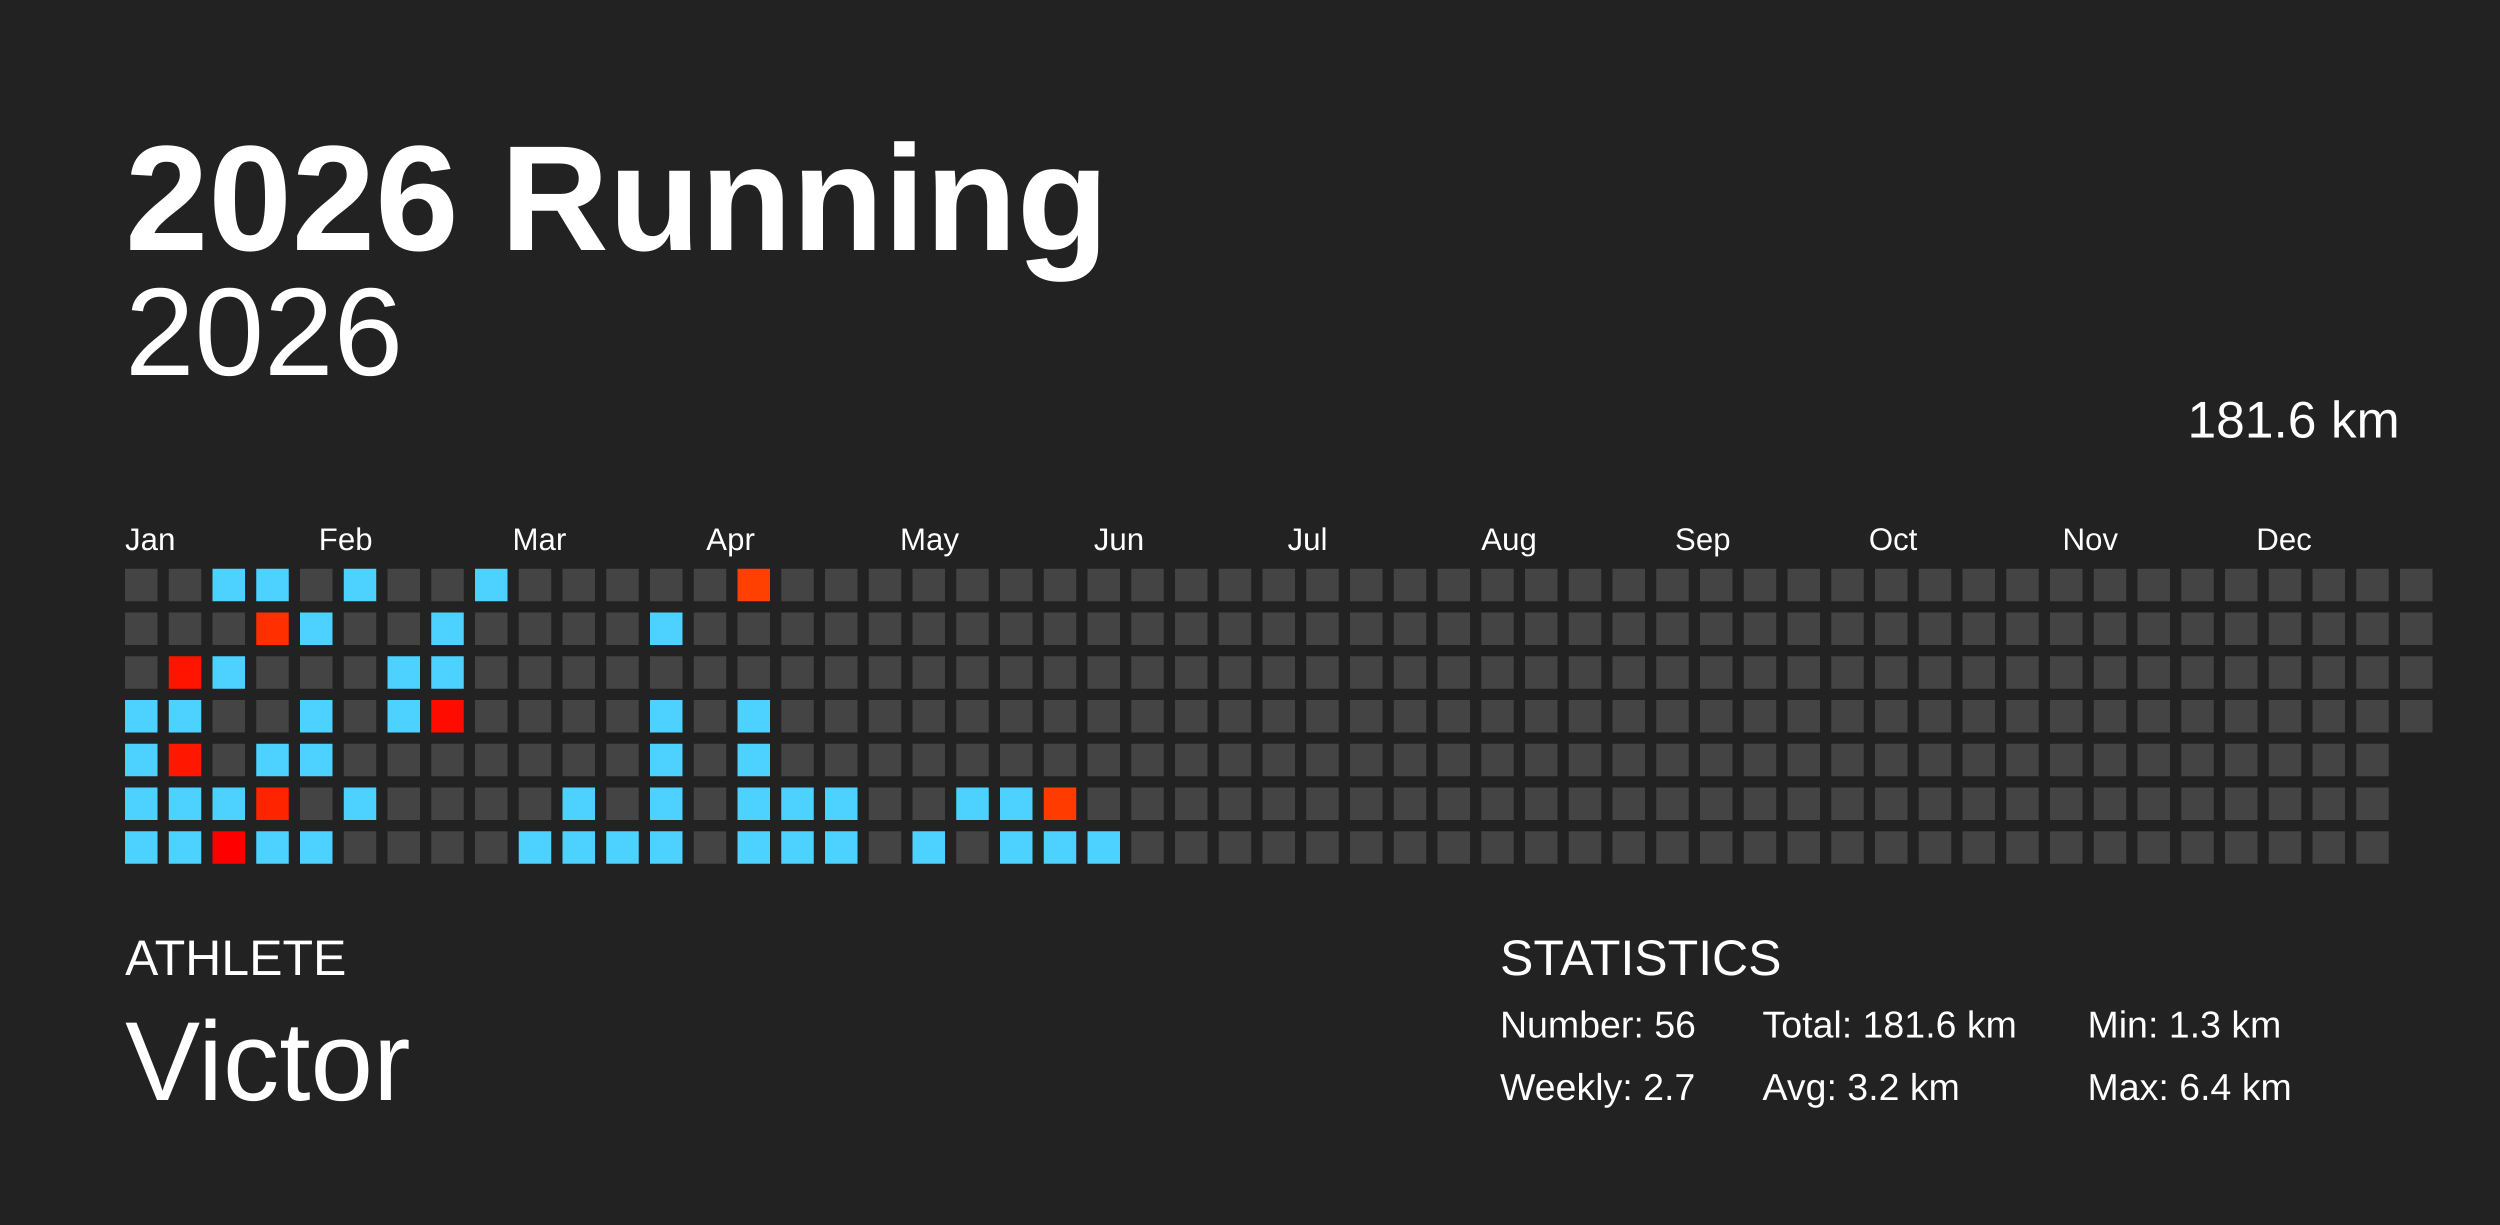
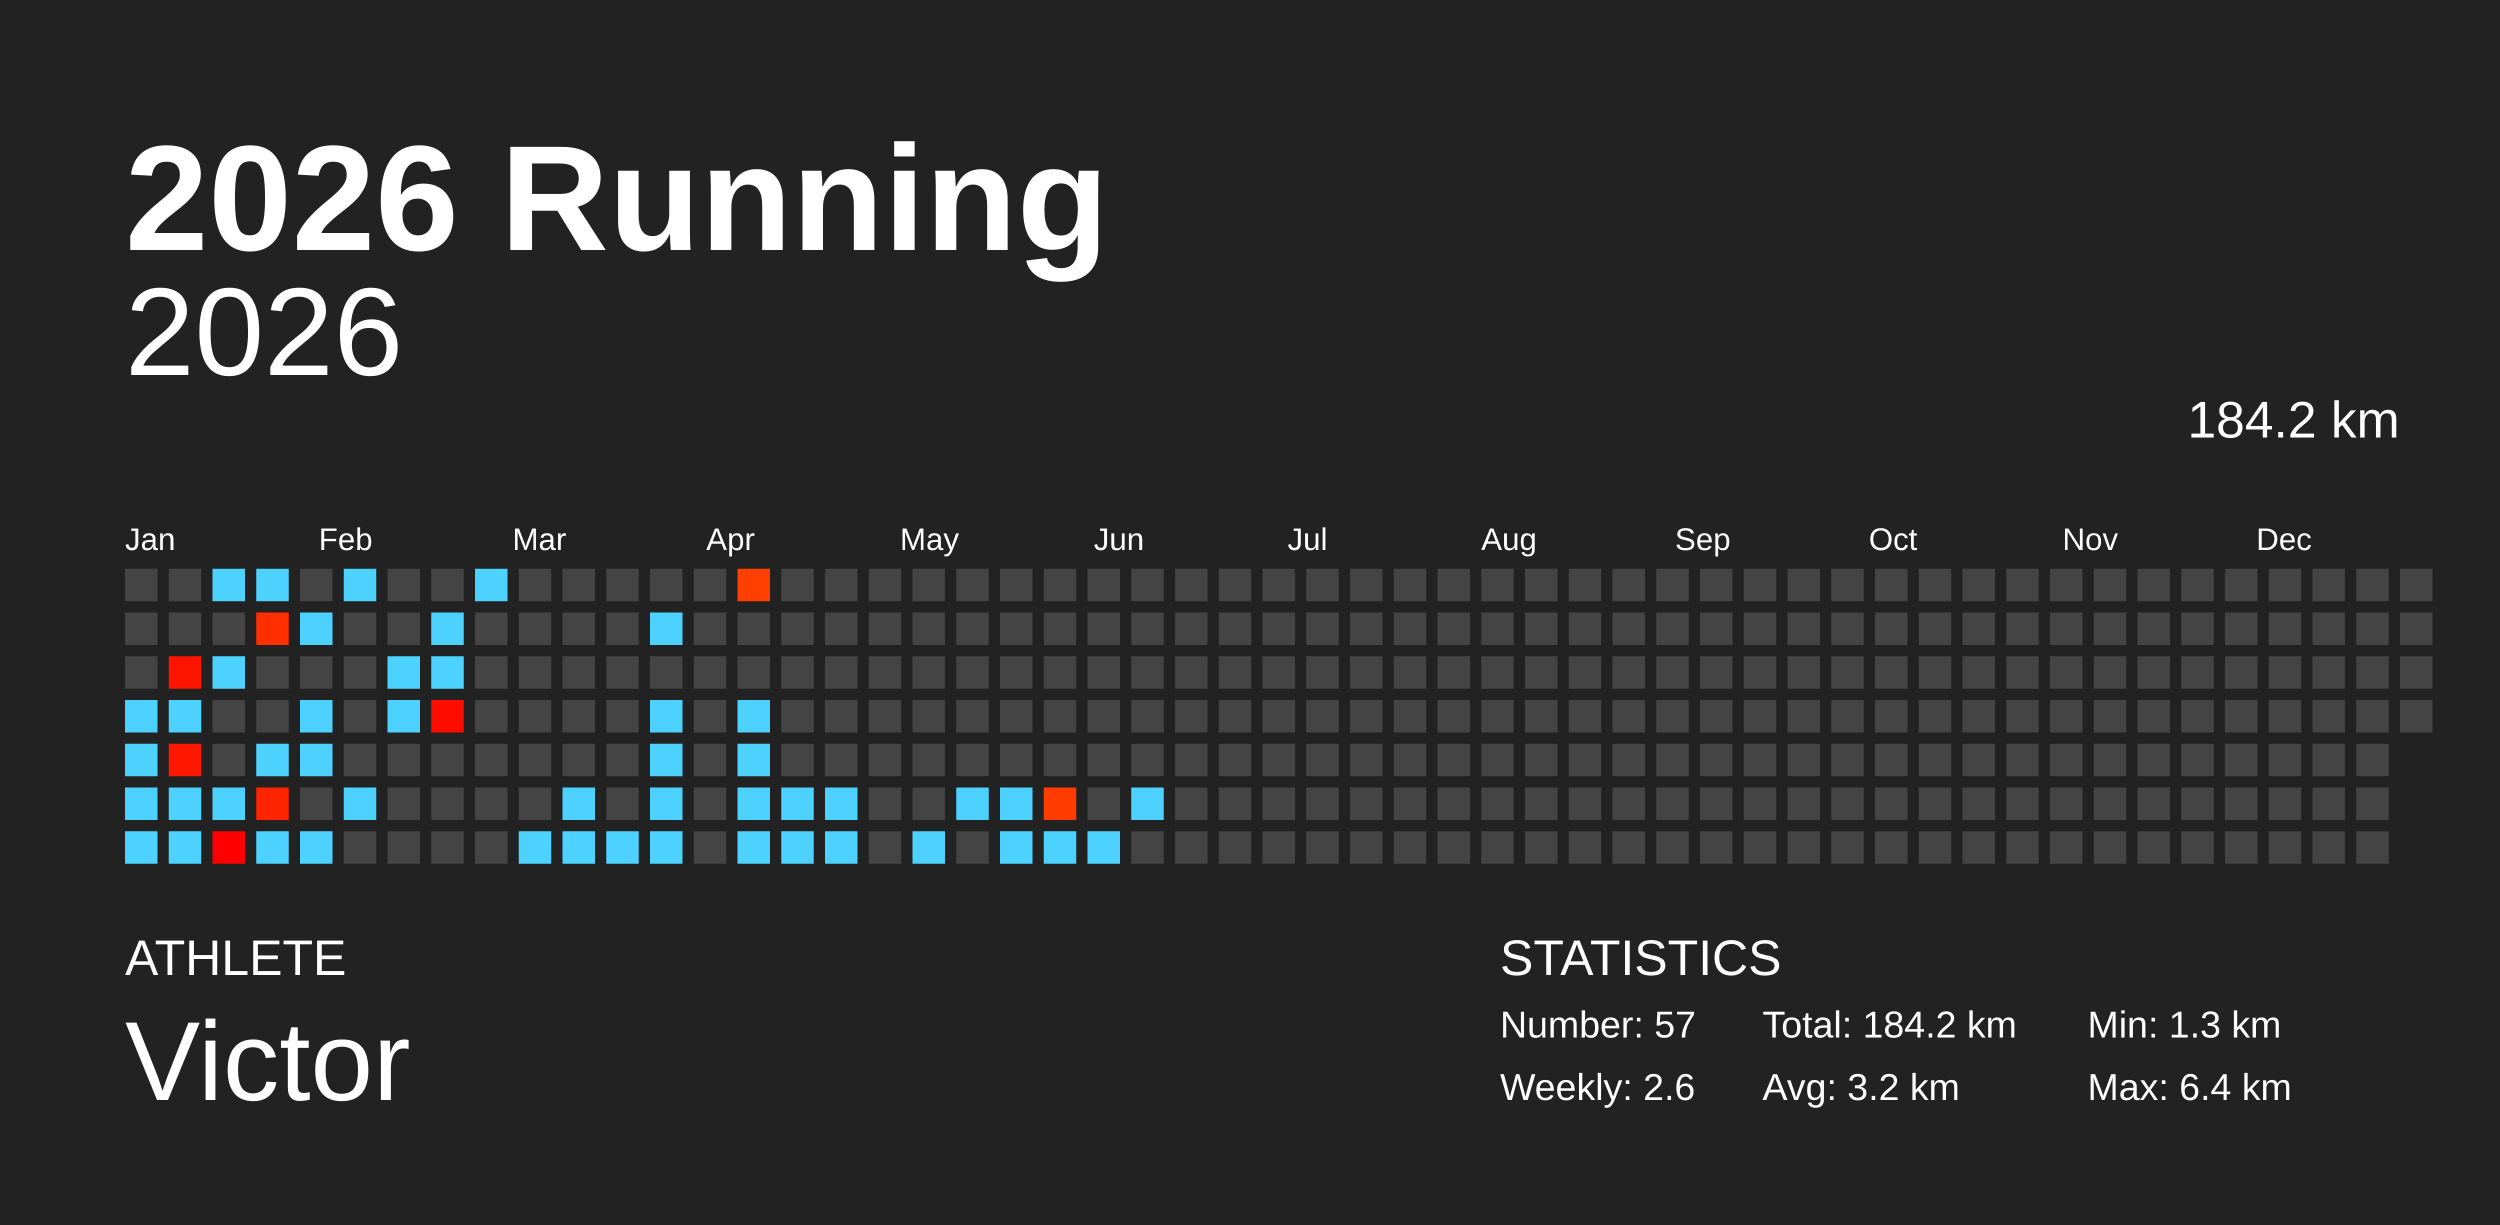
<svg xmlns="http://www.w3.org/2000/svg" baseProfile="full" height="98mm" version="1.1" viewBox="0,0,200,98" width="200mm">
  <defs />
  <rect fill="#222222" height="98" width="200" x="0" y="0" />
  <text fill="#FFFFFF" style="font-size:12px; font-family:Arial; font-weight:bold;" x="10" y="20">2026 Running</text>
  <text fill="#FFFFFF" style="font-size:4px; font-family:Arial" x="10" y="78">ATHLETE</text>
  <text fill="#FFFFFF" style="font-size:9px; font-family:Arial" x="10" y="88">Victor</text>
  <text fill="#FFFFFF" style="font-size:4px; font-family:Arial" x="120" y="78">STATISTICS</text>
-   <text fill="#FFFFFF" style="font-size:3px; font-family:Arial" x="120" y="83">Number: 56</text>
-   <text fill="#FFFFFF" style="font-size:3px; font-family:Arial" x="120" y="88">Weekly: 2.7</text>
-   <text fill="#FFFFFF" style="font-size:3px; font-family:Arial" x="141" y="83">Total: 181.6 km</text>
+   <text fill="#FFFFFF" style="font-size:3px; font-family:Arial" x="120" y="83">Number: 57</text>
+   <text fill="#FFFFFF" style="font-size:3px; font-family:Arial" x="120" y="88">Weekly: 2.6</text>
+   <text fill="#FFFFFF" style="font-size:3px; font-family:Arial" x="141" y="83">Total: 184.2 km</text>
  <text fill="#FFFFFF" style="font-size:3px; font-family:Arial" x="141" y="88">Avg: 3.2 km</text>
  <text fill="#FFFFFF" style="font-size:3px; font-family:Arial" x="167" y="83">Min: 1.3 km</text>
  <text fill="#FFFFFF" style="font-size:3px; font-family:Arial" x="167" y="88">Max: 6.4 km</text>
  <text alignment-baseline="hanging" fill="#FFFFFF" style="font-size:10.0px; font-family:Arial;" x="10" y="30">2026</text>
-   <text alignment-baseline="hanging" fill="#FFFFFF" style="font-size:4.125px; font-family:Arial;" x="175" y="35">181.6 km</text>
+   <text alignment-baseline="hanging" fill="#FFFFFF" style="font-size:4.125px; font-family:Arial;" x="175" y="35">184.2 km</text>
  <text fill="#FFFFFF" style="font-size:2.5px; font-family:Arial" x="10.0" y="44">Jan</text>
  <text fill="#FFFFFF" style="font-size:2.5px; font-family:Arial" x="25.5" y="44">Feb</text>
  <text fill="#FFFFFF" style="font-size:2.5px; font-family:Arial" x="41.0" y="44">Mar</text>
  <text fill="#FFFFFF" style="font-size:2.5px; font-family:Arial" x="56.5" y="44">Apr</text>
  <text fill="#FFFFFF" style="font-size:2.5px; font-family:Arial" x="72.0" y="44">May</text>
  <text fill="#FFFFFF" style="font-size:2.5px; font-family:Arial" x="87.5" y="44">Jun</text>
  <text fill="#FFFFFF" style="font-size:2.5px; font-family:Arial" x="103.0" y="44">Jul</text>
  <text fill="#FFFFFF" style="font-size:2.5px; font-family:Arial" x="118.5" y="44">Aug</text>
  <text fill="#FFFFFF" style="font-size:2.5px; font-family:Arial" x="134.0" y="44">Sep</text>
  <text fill="#FFFFFF" style="font-size:2.5px; font-family:Arial" x="149.5" y="44">Oct</text>
  <text fill="#FFFFFF" style="font-size:2.5px; font-family:Arial" x="165.0" y="44">Nov</text>
  <text fill="#FFFFFF" style="font-size:2.5px; font-family:Arial" x="180.5" y="44">Dec</text>
  <rect fill="#444444" height="2.6" width="2.6" x="10.0" y="45.5" />
  <rect fill="#444444" height="2.6" width="2.6" x="10.0" y="49.0" />
  <rect fill="#444444" height="2.6" width="2.6" x="10.0" y="52.5" />
  <rect fill="#4dd2ff" height="2.6" width="2.6" x="10.0" y="56.0" />
  <rect fill="#4dd2ff" height="2.6" width="2.6" x="10.0" y="59.5" />
  <rect fill="#4dd2ff" height="2.6" width="2.6" x="10.0" y="63.0" />
  <rect fill="#4dd2ff" height="2.6" width="2.6" x="10.0" y="66.5" />
  <rect fill="#444444" height="2.6" width="2.6" x="13.5" y="45.5" />
  <rect fill="#444444" height="2.6" width="2.6" x="13.5" y="49.0" />
  <rect fill="#ff1400" height="2.6" width="2.6" x="13.5" y="52.5" />
  <rect fill="#4dd2ff" height="2.6" width="2.6" x="13.5" y="56.0" />
  <rect fill="#ff1700" height="2.6" width="2.6" x="13.5" y="59.5" />
  <rect fill="#4dd2ff" height="2.6" width="2.6" x="13.5" y="63.0" />
  <rect fill="#4dd2ff" height="2.6" width="2.6" x="13.5" y="66.5" />
  <rect fill="#4dd2ff" height="2.6" width="2.6" x="17.0" y="45.5" />
  <rect fill="#444444" height="2.6" width="2.6" x="17.0" y="49.0" />
  <rect fill="#4dd2ff" height="2.6" width="2.6" x="17.0" y="52.5" />
  <rect fill="#444444" height="2.6" width="2.6" x="17.0" y="56.0" />
  <rect fill="#444444" height="2.6" width="2.6" x="17.0" y="59.5" />
  <rect fill="#4dd2ff" height="2.6" width="2.6" x="17.0" y="63.0" />
  <rect fill="#ff0000" height="2.6" width="2.6" x="17.0" y="66.5" />
  <rect fill="#4dd2ff" height="2.6" width="2.6" x="20.5" y="45.5" />
  <rect fill="#ff2f00" height="2.6" width="2.6" x="20.5" y="49.0" />
  <rect fill="#444444" height="2.6" width="2.6" x="20.5" y="52.5" />
  <rect fill="#444444" height="2.6" width="2.6" x="20.5" y="56.0" />
  <rect fill="#4dd2ff" height="2.6" width="2.6" x="20.5" y="59.5" />
  <rect fill="#ff2400" height="2.6" width="2.6" x="20.5" y="63.0" />
  <rect fill="#4dd2ff" height="2.6" width="2.6" x="20.5" y="66.5" />
  <rect fill="#444444" height="2.6" width="2.6" x="24.0" y="45.5" />
  <rect fill="#4dd2ff" height="2.6" width="2.6" x="24.0" y="49.0" />
  <rect fill="#444444" height="2.6" width="2.6" x="24.0" y="52.5" />
  <rect fill="#4dd2ff" height="2.6" width="2.6" x="24.0" y="56.0" />
  <rect fill="#4dd2ff" height="2.6" width="2.6" x="24.0" y="59.5" />
  <rect fill="#444444" height="2.6" width="2.6" x="24.0" y="63.0" />
  <rect fill="#4dd2ff" height="2.6" width="2.6" x="24.0" y="66.5" />
  <rect fill="#4dd2ff" height="2.6" width="2.6" x="27.5" y="45.5" />
  <rect fill="#444444" height="2.6" width="2.6" x="27.5" y="49.0" />
  <rect fill="#444444" height="2.6" width="2.6" x="27.5" y="52.5" />
  <rect fill="#444444" height="2.6" width="2.6" x="27.5" y="56.0" />
  <rect fill="#444444" height="2.6" width="2.6" x="27.5" y="59.5" />
  <rect fill="#4dd2ff" height="2.6" width="2.6" x="27.5" y="63.0" />
  <rect fill="#444444" height="2.6" width="2.6" x="27.5" y="66.5" />
  <rect fill="#444444" height="2.6" width="2.6" x="31.0" y="45.5" />
  <rect fill="#444444" height="2.6" width="2.6" x="31.0" y="49.0" />
  <rect fill="#4dd2ff" height="2.6" width="2.6" x="31.0" y="52.5" />
  <rect fill="#4dd2ff" height="2.6" width="2.6" x="31.0" y="56.0" />
  <rect fill="#444444" height="2.6" width="2.6" x="31.0" y="59.5" />
  <rect fill="#444444" height="2.6" width="2.6" x="31.0" y="63.0" />
  <rect fill="#444444" height="2.6" width="2.6" x="31.0" y="66.5" />
  <rect fill="#444444" height="2.6" width="2.6" x="34.5" y="45.5" />
  <rect fill="#4dd2ff" height="2.6" width="2.6" x="34.5" y="49.0" />
  <rect fill="#4dd2ff" height="2.6" width="2.6" x="34.5" y="52.5" />
  <rect fill="#ff0c00" height="2.6" width="2.6" x="34.5" y="56.0" />
  <rect fill="#444444" height="2.6" width="2.6" x="34.5" y="59.5" />
  <rect fill="#444444" height="2.6" width="2.6" x="34.5" y="63.0" />
  <rect fill="#444444" height="2.6" width="2.6" x="34.5" y="66.5" />
  <rect fill="#4dd2ff" height="2.6" width="2.6" x="38.0" y="45.5" />
  <rect fill="#444444" height="2.6" width="2.6" x="38.0" y="49.0" />
  <rect fill="#444444" height="2.6" width="2.6" x="38.0" y="52.5" />
  <rect fill="#444444" height="2.6" width="2.6" x="38.0" y="56.0" />
  <rect fill="#444444" height="2.6" width="2.6" x="38.0" y="59.5" />
  <rect fill="#444444" height="2.6" width="2.6" x="38.0" y="63.0" />
  <rect fill="#444444" height="2.6" width="2.6" x="38.0" y="66.5" />
  <rect fill="#444444" height="2.6" width="2.6" x="41.5" y="45.5" />
  <rect fill="#444444" height="2.6" width="2.6" x="41.5" y="49.0" />
  <rect fill="#444444" height="2.6" width="2.6" x="41.5" y="52.5" />
  <rect fill="#444444" height="2.6" width="2.6" x="41.5" y="56.0" />
  <rect fill="#444444" height="2.6" width="2.6" x="41.5" y="59.5" />
  <rect fill="#444444" height="2.6" width="2.6" x="41.5" y="63.0" />
  <rect fill="#4dd2ff" height="2.6" width="2.6" x="41.5" y="66.5" />
  <rect fill="#444444" height="2.6" width="2.6" x="45.0" y="45.5" />
  <rect fill="#444444" height="2.6" width="2.6" x="45.0" y="49.0" />
  <rect fill="#444444" height="2.6" width="2.6" x="45.0" y="52.5" />
  <rect fill="#444444" height="2.6" width="2.6" x="45.0" y="56.0" />
  <rect fill="#444444" height="2.6" width="2.6" x="45.0" y="59.5" />
  <rect fill="#4dd2ff" height="2.6" width="2.6" x="45.0" y="63.0" />
  <rect fill="#4dd2ff" height="2.6" width="2.6" x="45.0" y="66.5" />
  <rect fill="#444444" height="2.6" width="2.6" x="48.5" y="45.5" />
  <rect fill="#444444" height="2.6" width="2.6" x="48.5" y="49.0" />
  <rect fill="#444444" height="2.6" width="2.6" x="48.5" y="52.5" />
  <rect fill="#444444" height="2.6" width="2.6" x="48.5" y="56.0" />
  <rect fill="#444444" height="2.6" width="2.6" x="48.5" y="59.5" />
  <rect fill="#444444" height="2.6" width="2.6" x="48.5" y="63.0" />
  <rect fill="#4dd2ff" height="2.6" width="2.6" x="48.5" y="66.5" />
  <rect fill="#444444" height="2.6" width="2.6" x="52.0" y="45.5" />
  <rect fill="#4dd2ff" height="2.6" width="2.6" x="52.0" y="49.0" />
  <rect fill="#444444" height="2.6" width="2.6" x="52.0" y="52.5" />
  <rect fill="#4dd2ff" height="2.6" width="2.6" x="52.0" y="56.0" />
  <rect fill="#4dd2ff" height="2.6" width="2.6" x="52.0" y="59.5" />
  <rect fill="#4dd2ff" height="2.6" width="2.6" x="52.0" y="63.0" />
  <rect fill="#4dd2ff" height="2.6" width="2.6" x="52.0" y="66.5" />
  <rect fill="#444444" height="2.6" width="2.6" x="55.5" y="45.5" />
  <rect fill="#444444" height="2.6" width="2.6" x="55.5" y="49.0" />
  <rect fill="#444444" height="2.6" width="2.6" x="55.5" y="52.5" />
  <rect fill="#444444" height="2.6" width="2.6" x="55.5" y="56.0" />
  <rect fill="#444444" height="2.6" width="2.6" x="55.5" y="59.5" />
  <rect fill="#444444" height="2.6" width="2.6" x="55.5" y="63.0" />
  <rect fill="#444444" height="2.6" width="2.6" x="55.5" y="66.5" />
  <rect fill="#ff4000" height="2.6" width="2.6" x="59.0" y="45.5" />
  <rect fill="#444444" height="2.6" width="2.6" x="59.0" y="49.0" />
  <rect fill="#444444" height="2.6" width="2.6" x="59.0" y="52.5" />
  <rect fill="#4dd2ff" height="2.6" width="2.6" x="59.0" y="56.0" />
  <rect fill="#4dd2ff" height="2.6" width="2.6" x="59.0" y="59.5" />
  <rect fill="#4dd2ff" height="2.6" width="2.6" x="59.0" y="63.0" />
  <rect fill="#4dd2ff" height="2.6" width="2.6" x="59.0" y="66.5" />
  <rect fill="#444444" height="2.6" width="2.6" x="62.5" y="45.5" />
  <rect fill="#444444" height="2.6" width="2.6" x="62.5" y="49.0" />
  <rect fill="#444444" height="2.6" width="2.6" x="62.5" y="52.5" />
  <rect fill="#444444" height="2.6" width="2.6" x="62.5" y="56.0" />
  <rect fill="#444444" height="2.6" width="2.6" x="62.5" y="59.5" />
  <rect fill="#4dd2ff" height="2.6" width="2.6" x="62.5" y="63.0" />
  <rect fill="#4dd2ff" height="2.6" width="2.6" x="62.5" y="66.5" />
  <rect fill="#444444" height="2.6" width="2.6" x="66.0" y="45.5" />
  <rect fill="#444444" height="2.6" width="2.6" x="66.0" y="49.0" />
  <rect fill="#444444" height="2.6" width="2.6" x="66.0" y="52.5" />
  <rect fill="#444444" height="2.6" width="2.6" x="66.0" y="56.0" />
  <rect fill="#444444" height="2.6" width="2.6" x="66.0" y="59.5" />
  <rect fill="#4dd2ff" height="2.6" width="2.6" x="66.0" y="63.0" />
  <rect fill="#4dd2ff" height="2.6" width="2.6" x="66.0" y="66.5" />
  <rect fill="#444444" height="2.6" width="2.6" x="69.5" y="45.5" />
  <rect fill="#444444" height="2.6" width="2.6" x="69.5" y="49.0" />
  <rect fill="#444444" height="2.6" width="2.6" x="69.5" y="52.5" />
  <rect fill="#444444" height="2.6" width="2.6" x="69.5" y="56.0" />
  <rect fill="#444444" height="2.6" width="2.6" x="69.5" y="59.5" />
  <rect fill="#444444" height="2.6" width="2.6" x="69.5" y="63.0" />
  <rect fill="#444444" height="2.6" width="2.6" x="69.5" y="66.5" />
  <rect fill="#444444" height="2.6" width="2.6" x="73.0" y="45.5" />
  <rect fill="#444444" height="2.6" width="2.6" x="73.0" y="49.0" />
  <rect fill="#444444" height="2.6" width="2.6" x="73.0" y="52.5" />
  <rect fill="#444444" height="2.6" width="2.6" x="73.0" y="56.0" />
  <rect fill="#444444" height="2.6" width="2.6" x="73.0" y="59.5" />
  <rect fill="#444444" height="2.6" width="2.6" x="73.0" y="63.0" />
  <rect fill="#4dd2ff" height="2.6" width="2.6" x="73.0" y="66.5" />
  <rect fill="#444444" height="2.6" width="2.6" x="76.5" y="45.5" />
  <rect fill="#444444" height="2.6" width="2.6" x="76.5" y="49.0" />
  <rect fill="#444444" height="2.6" width="2.6" x="76.5" y="52.5" />
  <rect fill="#444444" height="2.6" width="2.6" x="76.5" y="56.0" />
  <rect fill="#444444" height="2.6" width="2.6" x="76.5" y="59.5" />
  <rect fill="#4dd2ff" height="2.6" width="2.6" x="76.5" y="63.0" />
  <rect fill="#444444" height="2.6" width="2.6" x="76.5" y="66.5" />
  <rect fill="#444444" height="2.6" width="2.6" x="80.0" y="45.5" />
  <rect fill="#444444" height="2.6" width="2.6" x="80.0" y="49.0" />
  <rect fill="#444444" height="2.6" width="2.6" x="80.0" y="52.5" />
  <rect fill="#444444" height="2.6" width="2.6" x="80.0" y="56.0" />
  <rect fill="#444444" height="2.6" width="2.6" x="80.0" y="59.5" />
  <rect fill="#4dd2ff" height="2.6" width="2.6" x="80.0" y="63.0" />
  <rect fill="#4dd2ff" height="2.6" width="2.6" x="80.0" y="66.5" />
  <rect fill="#444444" height="2.6" width="2.6" x="83.5" y="45.5" />
  <rect fill="#444444" height="2.6" width="2.6" x="83.5" y="49.0" />
  <rect fill="#444444" height="2.6" width="2.6" x="83.5" y="52.5" />
  <rect fill="#444444" height="2.6" width="2.6" x="83.5" y="56.0" />
  <rect fill="#444444" height="2.6" width="2.6" x="83.5" y="59.5" />
  <rect fill="#ff3b00" height="2.6" width="2.6" x="83.5" y="63.0" />
  <rect fill="#4dd2ff" height="2.6" width="2.6" x="83.5" y="66.5" />
  <rect fill="#444444" height="2.6" width="2.6" x="87.0" y="45.5" />
  <rect fill="#444444" height="2.6" width="2.6" x="87.0" y="49.0" />
  <rect fill="#444444" height="2.6" width="2.6" x="87.0" y="52.5" />
  <rect fill="#444444" height="2.6" width="2.6" x="87.0" y="56.0" />
  <rect fill="#444444" height="2.6" width="2.6" x="87.0" y="59.5" />
  <rect fill="#444444" height="2.6" width="2.6" x="87.0" y="63.0" />
  <rect fill="#4dd2ff" height="2.6" width="2.6" x="87.0" y="66.5" />
  <rect fill="#444444" height="2.6" width="2.6" x="90.5" y="45.5" />
  <rect fill="#444444" height="2.6" width="2.6" x="90.5" y="49.0" />
  <rect fill="#444444" height="2.6" width="2.6" x="90.5" y="52.5" />
  <rect fill="#444444" height="2.6" width="2.6" x="90.5" y="56.0" />
  <rect fill="#444444" height="2.6" width="2.6" x="90.5" y="59.5" />
-   <rect fill="#444444" height="2.6" width="2.6" x="90.5" y="63.0" />
+   <rect fill="#4dd2ff" height="2.6" width="2.6" x="90.5" y="63.0" />
  <rect fill="#444444" height="2.6" width="2.6" x="90.5" y="66.5" />
  <rect fill="#444444" height="2.6" width="2.6" x="94.0" y="45.5" />
  <rect fill="#444444" height="2.6" width="2.6" x="94.0" y="49.0" />
  <rect fill="#444444" height="2.6" width="2.6" x="94.0" y="52.5" />
  <rect fill="#444444" height="2.6" width="2.6" x="94.0" y="56.0" />
  <rect fill="#444444" height="2.6" width="2.6" x="94.0" y="59.5" />
  <rect fill="#444444" height="2.6" width="2.6" x="94.0" y="63.0" />
  <rect fill="#444444" height="2.6" width="2.6" x="94.0" y="66.5" />
  <rect fill="#444444" height="2.6" width="2.6" x="97.5" y="45.5" />
  <rect fill="#444444" height="2.6" width="2.6" x="97.5" y="49.0" />
  <rect fill="#444444" height="2.6" width="2.6" x="97.5" y="52.5" />
  <rect fill="#444444" height="2.6" width="2.6" x="97.5" y="56.0" />
  <rect fill="#444444" height="2.6" width="2.6" x="97.5" y="59.5" />
  <rect fill="#444444" height="2.6" width="2.6" x="97.5" y="63.0" />
  <rect fill="#444444" height="2.6" width="2.6" x="97.5" y="66.5" />
  <rect fill="#444444" height="2.6" width="2.6" x="101.0" y="45.5" />
  <rect fill="#444444" height="2.6" width="2.6" x="101.0" y="49.0" />
  <rect fill="#444444" height="2.6" width="2.6" x="101.0" y="52.5" />
  <rect fill="#444444" height="2.6" width="2.6" x="101.0" y="56.0" />
  <rect fill="#444444" height="2.6" width="2.6" x="101.0" y="59.5" />
  <rect fill="#444444" height="2.6" width="2.6" x="101.0" y="63.0" />
  <rect fill="#444444" height="2.6" width="2.6" x="101.0" y="66.5" />
  <rect fill="#444444" height="2.6" width="2.6" x="104.5" y="45.5" />
  <rect fill="#444444" height="2.6" width="2.6" x="104.5" y="49.0" />
  <rect fill="#444444" height="2.6" width="2.6" x="104.5" y="52.5" />
  <rect fill="#444444" height="2.6" width="2.6" x="104.5" y="56.0" />
  <rect fill="#444444" height="2.6" width="2.6" x="104.5" y="59.5" />
  <rect fill="#444444" height="2.6" width="2.6" x="104.5" y="63.0" />
  <rect fill="#444444" height="2.6" width="2.6" x="104.5" y="66.5" />
  <rect fill="#444444" height="2.6" width="2.6" x="108.0" y="45.5" />
  <rect fill="#444444" height="2.6" width="2.6" x="108.0" y="49.0" />
  <rect fill="#444444" height="2.6" width="2.6" x="108.0" y="52.5" />
  <rect fill="#444444" height="2.6" width="2.6" x="108.0" y="56.0" />
  <rect fill="#444444" height="2.6" width="2.6" x="108.0" y="59.5" />
  <rect fill="#444444" height="2.6" width="2.6" x="108.0" y="63.0" />
  <rect fill="#444444" height="2.6" width="2.6" x="108.0" y="66.5" />
  <rect fill="#444444" height="2.6" width="2.6" x="111.5" y="45.5" />
  <rect fill="#444444" height="2.6" width="2.6" x="111.5" y="49.0" />
  <rect fill="#444444" height="2.6" width="2.6" x="111.5" y="52.5" />
  <rect fill="#444444" height="2.6" width="2.6" x="111.5" y="56.0" />
  <rect fill="#444444" height="2.6" width="2.6" x="111.5" y="59.5" />
  <rect fill="#444444" height="2.6" width="2.6" x="111.5" y="63.0" />
  <rect fill="#444444" height="2.6" width="2.6" x="111.5" y="66.5" />
  <rect fill="#444444" height="2.6" width="2.6" x="115.0" y="45.5" />
  <rect fill="#444444" height="2.6" width="2.6" x="115.0" y="49.0" />
  <rect fill="#444444" height="2.6" width="2.6" x="115.0" y="52.5" />
  <rect fill="#444444" height="2.6" width="2.6" x="115.0" y="56.0" />
  <rect fill="#444444" height="2.6" width="2.6" x="115.0" y="59.5" />
  <rect fill="#444444" height="2.6" width="2.6" x="115.0" y="63.0" />
  <rect fill="#444444" height="2.6" width="2.6" x="115.0" y="66.5" />
  <rect fill="#444444" height="2.6" width="2.6" x="118.5" y="45.5" />
  <rect fill="#444444" height="2.6" width="2.6" x="118.5" y="49.0" />
  <rect fill="#444444" height="2.6" width="2.6" x="118.5" y="52.5" />
  <rect fill="#444444" height="2.6" width="2.6" x="118.5" y="56.0" />
  <rect fill="#444444" height="2.6" width="2.6" x="118.5" y="59.5" />
  <rect fill="#444444" height="2.6" width="2.6" x="118.5" y="63.0" />
  <rect fill="#444444" height="2.6" width="2.6" x="118.5" y="66.5" />
  <rect fill="#444444" height="2.6" width="2.6" x="122.0" y="45.5" />
  <rect fill="#444444" height="2.6" width="2.6" x="122.0" y="49.0" />
  <rect fill="#444444" height="2.6" width="2.6" x="122.0" y="52.5" />
  <rect fill="#444444" height="2.6" width="2.6" x="122.0" y="56.0" />
  <rect fill="#444444" height="2.6" width="2.6" x="122.0" y="59.5" />
  <rect fill="#444444" height="2.6" width="2.6" x="122.0" y="63.0" />
  <rect fill="#444444" height="2.6" width="2.6" x="122.0" y="66.5" />
  <rect fill="#444444" height="2.6" width="2.6" x="125.5" y="45.5" />
  <rect fill="#444444" height="2.6" width="2.6" x="125.5" y="49.0" />
  <rect fill="#444444" height="2.6" width="2.6" x="125.5" y="52.5" />
  <rect fill="#444444" height="2.6" width="2.6" x="125.5" y="56.0" />
  <rect fill="#444444" height="2.6" width="2.6" x="125.5" y="59.5" />
  <rect fill="#444444" height="2.6" width="2.6" x="125.5" y="63.0" />
  <rect fill="#444444" height="2.6" width="2.6" x="125.5" y="66.5" />
  <rect fill="#444444" height="2.6" width="2.6" x="129.0" y="45.5" />
  <rect fill="#444444" height="2.6" width="2.6" x="129.0" y="49.0" />
  <rect fill="#444444" height="2.6" width="2.6" x="129.0" y="52.5" />
  <rect fill="#444444" height="2.6" width="2.6" x="129.0" y="56.0" />
  <rect fill="#444444" height="2.6" width="2.6" x="129.0" y="59.5" />
  <rect fill="#444444" height="2.6" width="2.6" x="129.0" y="63.0" />
  <rect fill="#444444" height="2.6" width="2.6" x="129.0" y="66.5" />
  <rect fill="#444444" height="2.6" width="2.6" x="132.5" y="45.5" />
  <rect fill="#444444" height="2.6" width="2.6" x="132.5" y="49.0" />
  <rect fill="#444444" height="2.6" width="2.6" x="132.5" y="52.5" />
  <rect fill="#444444" height="2.6" width="2.6" x="132.5" y="56.0" />
  <rect fill="#444444" height="2.6" width="2.6" x="132.5" y="59.5" />
  <rect fill="#444444" height="2.6" width="2.6" x="132.5" y="63.0" />
  <rect fill="#444444" height="2.6" width="2.6" x="132.5" y="66.5" />
  <rect fill="#444444" height="2.6" width="2.6" x="136.0" y="45.5" />
  <rect fill="#444444" height="2.6" width="2.6" x="136.0" y="49.0" />
  <rect fill="#444444" height="2.6" width="2.6" x="136.0" y="52.5" />
  <rect fill="#444444" height="2.6" width="2.6" x="136.0" y="56.0" />
  <rect fill="#444444" height="2.6" width="2.6" x="136.0" y="59.5" />
  <rect fill="#444444" height="2.6" width="2.6" x="136.0" y="63.0" />
  <rect fill="#444444" height="2.6" width="2.6" x="136.0" y="66.5" />
  <rect fill="#444444" height="2.6" width="2.6" x="139.5" y="45.5" />
  <rect fill="#444444" height="2.6" width="2.6" x="139.5" y="49.0" />
  <rect fill="#444444" height="2.6" width="2.6" x="139.5" y="52.5" />
  <rect fill="#444444" height="2.6" width="2.6" x="139.5" y="56.0" />
  <rect fill="#444444" height="2.6" width="2.6" x="139.5" y="59.5" />
  <rect fill="#444444" height="2.6" width="2.6" x="139.5" y="63.0" />
  <rect fill="#444444" height="2.6" width="2.6" x="139.5" y="66.5" />
  <rect fill="#444444" height="2.6" width="2.6" x="143.0" y="45.5" />
  <rect fill="#444444" height="2.6" width="2.6" x="143.0" y="49.0" />
  <rect fill="#444444" height="2.6" width="2.6" x="143.0" y="52.5" />
  <rect fill="#444444" height="2.6" width="2.6" x="143.0" y="56.0" />
  <rect fill="#444444" height="2.6" width="2.6" x="143.0" y="59.5" />
  <rect fill="#444444" height="2.6" width="2.6" x="143.0" y="63.0" />
  <rect fill="#444444" height="2.6" width="2.6" x="143.0" y="66.5" />
  <rect fill="#444444" height="2.6" width="2.6" x="146.5" y="45.5" />
  <rect fill="#444444" height="2.6" width="2.6" x="146.5" y="49.0" />
  <rect fill="#444444" height="2.6" width="2.6" x="146.5" y="52.5" />
  <rect fill="#444444" height="2.6" width="2.6" x="146.5" y="56.0" />
  <rect fill="#444444" height="2.6" width="2.6" x="146.5" y="59.5" />
  <rect fill="#444444" height="2.6" width="2.6" x="146.5" y="63.0" />
  <rect fill="#444444" height="2.6" width="2.6" x="146.5" y="66.5" />
  <rect fill="#444444" height="2.6" width="2.6" x="150.0" y="45.5" />
  <rect fill="#444444" height="2.6" width="2.6" x="150.0" y="49.0" />
  <rect fill="#444444" height="2.6" width="2.6" x="150.0" y="52.5" />
  <rect fill="#444444" height="2.6" width="2.6" x="150.0" y="56.0" />
  <rect fill="#444444" height="2.6" width="2.6" x="150.0" y="59.5" />
  <rect fill="#444444" height="2.6" width="2.6" x="150.0" y="63.0" />
  <rect fill="#444444" height="2.6" width="2.6" x="150.0" y="66.5" />
  <rect fill="#444444" height="2.6" width="2.6" x="153.5" y="45.5" />
  <rect fill="#444444" height="2.6" width="2.6" x="153.5" y="49.0" />
  <rect fill="#444444" height="2.6" width="2.6" x="153.5" y="52.5" />
  <rect fill="#444444" height="2.6" width="2.6" x="153.5" y="56.0" />
  <rect fill="#444444" height="2.6" width="2.6" x="153.5" y="59.5" />
  <rect fill="#444444" height="2.6" width="2.6" x="153.5" y="63.0" />
  <rect fill="#444444" height="2.6" width="2.6" x="153.5" y="66.5" />
  <rect fill="#444444" height="2.6" width="2.6" x="157.0" y="45.5" />
  <rect fill="#444444" height="2.6" width="2.6" x="157.0" y="49.0" />
  <rect fill="#444444" height="2.6" width="2.6" x="157.0" y="52.5" />
  <rect fill="#444444" height="2.6" width="2.6" x="157.0" y="56.0" />
  <rect fill="#444444" height="2.6" width="2.6" x="157.0" y="59.5" />
  <rect fill="#444444" height="2.6" width="2.6" x="157.0" y="63.0" />
  <rect fill="#444444" height="2.6" width="2.6" x="157.0" y="66.5" />
  <rect fill="#444444" height="2.6" width="2.6" x="160.5" y="45.5" />
  <rect fill="#444444" height="2.6" width="2.6" x="160.5" y="49.0" />
  <rect fill="#444444" height="2.6" width="2.6" x="160.5" y="52.5" />
  <rect fill="#444444" height="2.6" width="2.6" x="160.5" y="56.0" />
  <rect fill="#444444" height="2.6" width="2.6" x="160.5" y="59.5" />
  <rect fill="#444444" height="2.6" width="2.6" x="160.5" y="63.0" />
  <rect fill="#444444" height="2.6" width="2.6" x="160.5" y="66.5" />
  <rect fill="#444444" height="2.6" width="2.6" x="164.0" y="45.5" />
  <rect fill="#444444" height="2.6" width="2.6" x="164.0" y="49.0" />
  <rect fill="#444444" height="2.6" width="2.6" x="164.0" y="52.5" />
  <rect fill="#444444" height="2.6" width="2.6" x="164.0" y="56.0" />
  <rect fill="#444444" height="2.6" width="2.6" x="164.0" y="59.5" />
  <rect fill="#444444" height="2.6" width="2.6" x="164.0" y="63.0" />
  <rect fill="#444444" height="2.6" width="2.6" x="164.0" y="66.5" />
  <rect fill="#444444" height="2.6" width="2.6" x="167.5" y="45.5" />
  <rect fill="#444444" height="2.6" width="2.6" x="167.5" y="49.0" />
  <rect fill="#444444" height="2.6" width="2.6" x="167.5" y="52.5" />
  <rect fill="#444444" height="2.6" width="2.6" x="167.5" y="56.0" />
  <rect fill="#444444" height="2.6" width="2.6" x="167.5" y="59.5" />
  <rect fill="#444444" height="2.6" width="2.6" x="167.5" y="63.0" />
  <rect fill="#444444" height="2.6" width="2.6" x="167.5" y="66.5" />
  <rect fill="#444444" height="2.6" width="2.6" x="171.0" y="45.5" />
  <rect fill="#444444" height="2.6" width="2.6" x="171.0" y="49.0" />
  <rect fill="#444444" height="2.6" width="2.6" x="171.0" y="52.5" />
  <rect fill="#444444" height="2.6" width="2.6" x="171.0" y="56.0" />
  <rect fill="#444444" height="2.6" width="2.6" x="171.0" y="59.5" />
  <rect fill="#444444" height="2.6" width="2.6" x="171.0" y="63.0" />
  <rect fill="#444444" height="2.6" width="2.6" x="171.0" y="66.5" />
  <rect fill="#444444" height="2.6" width="2.6" x="174.5" y="45.5" />
  <rect fill="#444444" height="2.6" width="2.6" x="174.5" y="49.0" />
  <rect fill="#444444" height="2.6" width="2.6" x="174.5" y="52.5" />
  <rect fill="#444444" height="2.6" width="2.6" x="174.5" y="56.0" />
  <rect fill="#444444" height="2.6" width="2.6" x="174.5" y="59.5" />
  <rect fill="#444444" height="2.6" width="2.6" x="174.5" y="63.0" />
  <rect fill="#444444" height="2.6" width="2.6" x="174.5" y="66.5" />
  <rect fill="#444444" height="2.6" width="2.6" x="178.0" y="45.5" />
  <rect fill="#444444" height="2.6" width="2.6" x="178.0" y="49.0" />
  <rect fill="#444444" height="2.6" width="2.6" x="178.0" y="52.5" />
  <rect fill="#444444" height="2.6" width="2.6" x="178.0" y="56.0" />
  <rect fill="#444444" height="2.6" width="2.6" x="178.0" y="59.5" />
  <rect fill="#444444" height="2.6" width="2.6" x="178.0" y="63.0" />
  <rect fill="#444444" height="2.6" width="2.6" x="178.0" y="66.5" />
  <rect fill="#444444" height="2.6" width="2.6" x="181.5" y="45.5" />
  <rect fill="#444444" height="2.6" width="2.6" x="181.5" y="49.0" />
  <rect fill="#444444" height="2.6" width="2.6" x="181.5" y="52.5" />
  <rect fill="#444444" height="2.6" width="2.6" x="181.5" y="56.0" />
  <rect fill="#444444" height="2.6" width="2.6" x="181.5" y="59.5" />
  <rect fill="#444444" height="2.6" width="2.6" x="181.5" y="63.0" />
  <rect fill="#444444" height="2.6" width="2.6" x="181.5" y="66.5" />
  <rect fill="#444444" height="2.6" width="2.6" x="185.0" y="45.5" />
  <rect fill="#444444" height="2.6" width="2.6" x="185.0" y="49.0" />
  <rect fill="#444444" height="2.6" width="2.6" x="185.0" y="52.5" />
  <rect fill="#444444" height="2.6" width="2.6" x="185.0" y="56.0" />
  <rect fill="#444444" height="2.6" width="2.6" x="185.0" y="59.5" />
  <rect fill="#444444" height="2.6" width="2.6" x="185.0" y="63.0" />
  <rect fill="#444444" height="2.6" width="2.6" x="185.0" y="66.5" />
  <rect fill="#444444" height="2.6" width="2.6" x="188.5" y="45.5" />
  <rect fill="#444444" height="2.6" width="2.6" x="188.5" y="49.0" />
  <rect fill="#444444" height="2.6" width="2.6" x="188.5" y="52.5" />
  <rect fill="#444444" height="2.6" width="2.6" x="188.5" y="56.0" />
  <rect fill="#444444" height="2.6" width="2.6" x="188.5" y="59.5" />
  <rect fill="#444444" height="2.6" width="2.6" x="188.5" y="63.0" />
  <rect fill="#444444" height="2.6" width="2.6" x="188.5" y="66.5" />
  <rect fill="#444444" height="2.6" width="2.6" x="192.0" y="45.5" />
  <rect fill="#444444" height="2.6" width="2.6" x="192.0" y="49.0" />
  <rect fill="#444444" height="2.6" width="2.6" x="192.0" y="52.5" />
  <rect fill="#444444" height="2.6" width="2.6" x="192.0" y="56.0" />
</svg>
